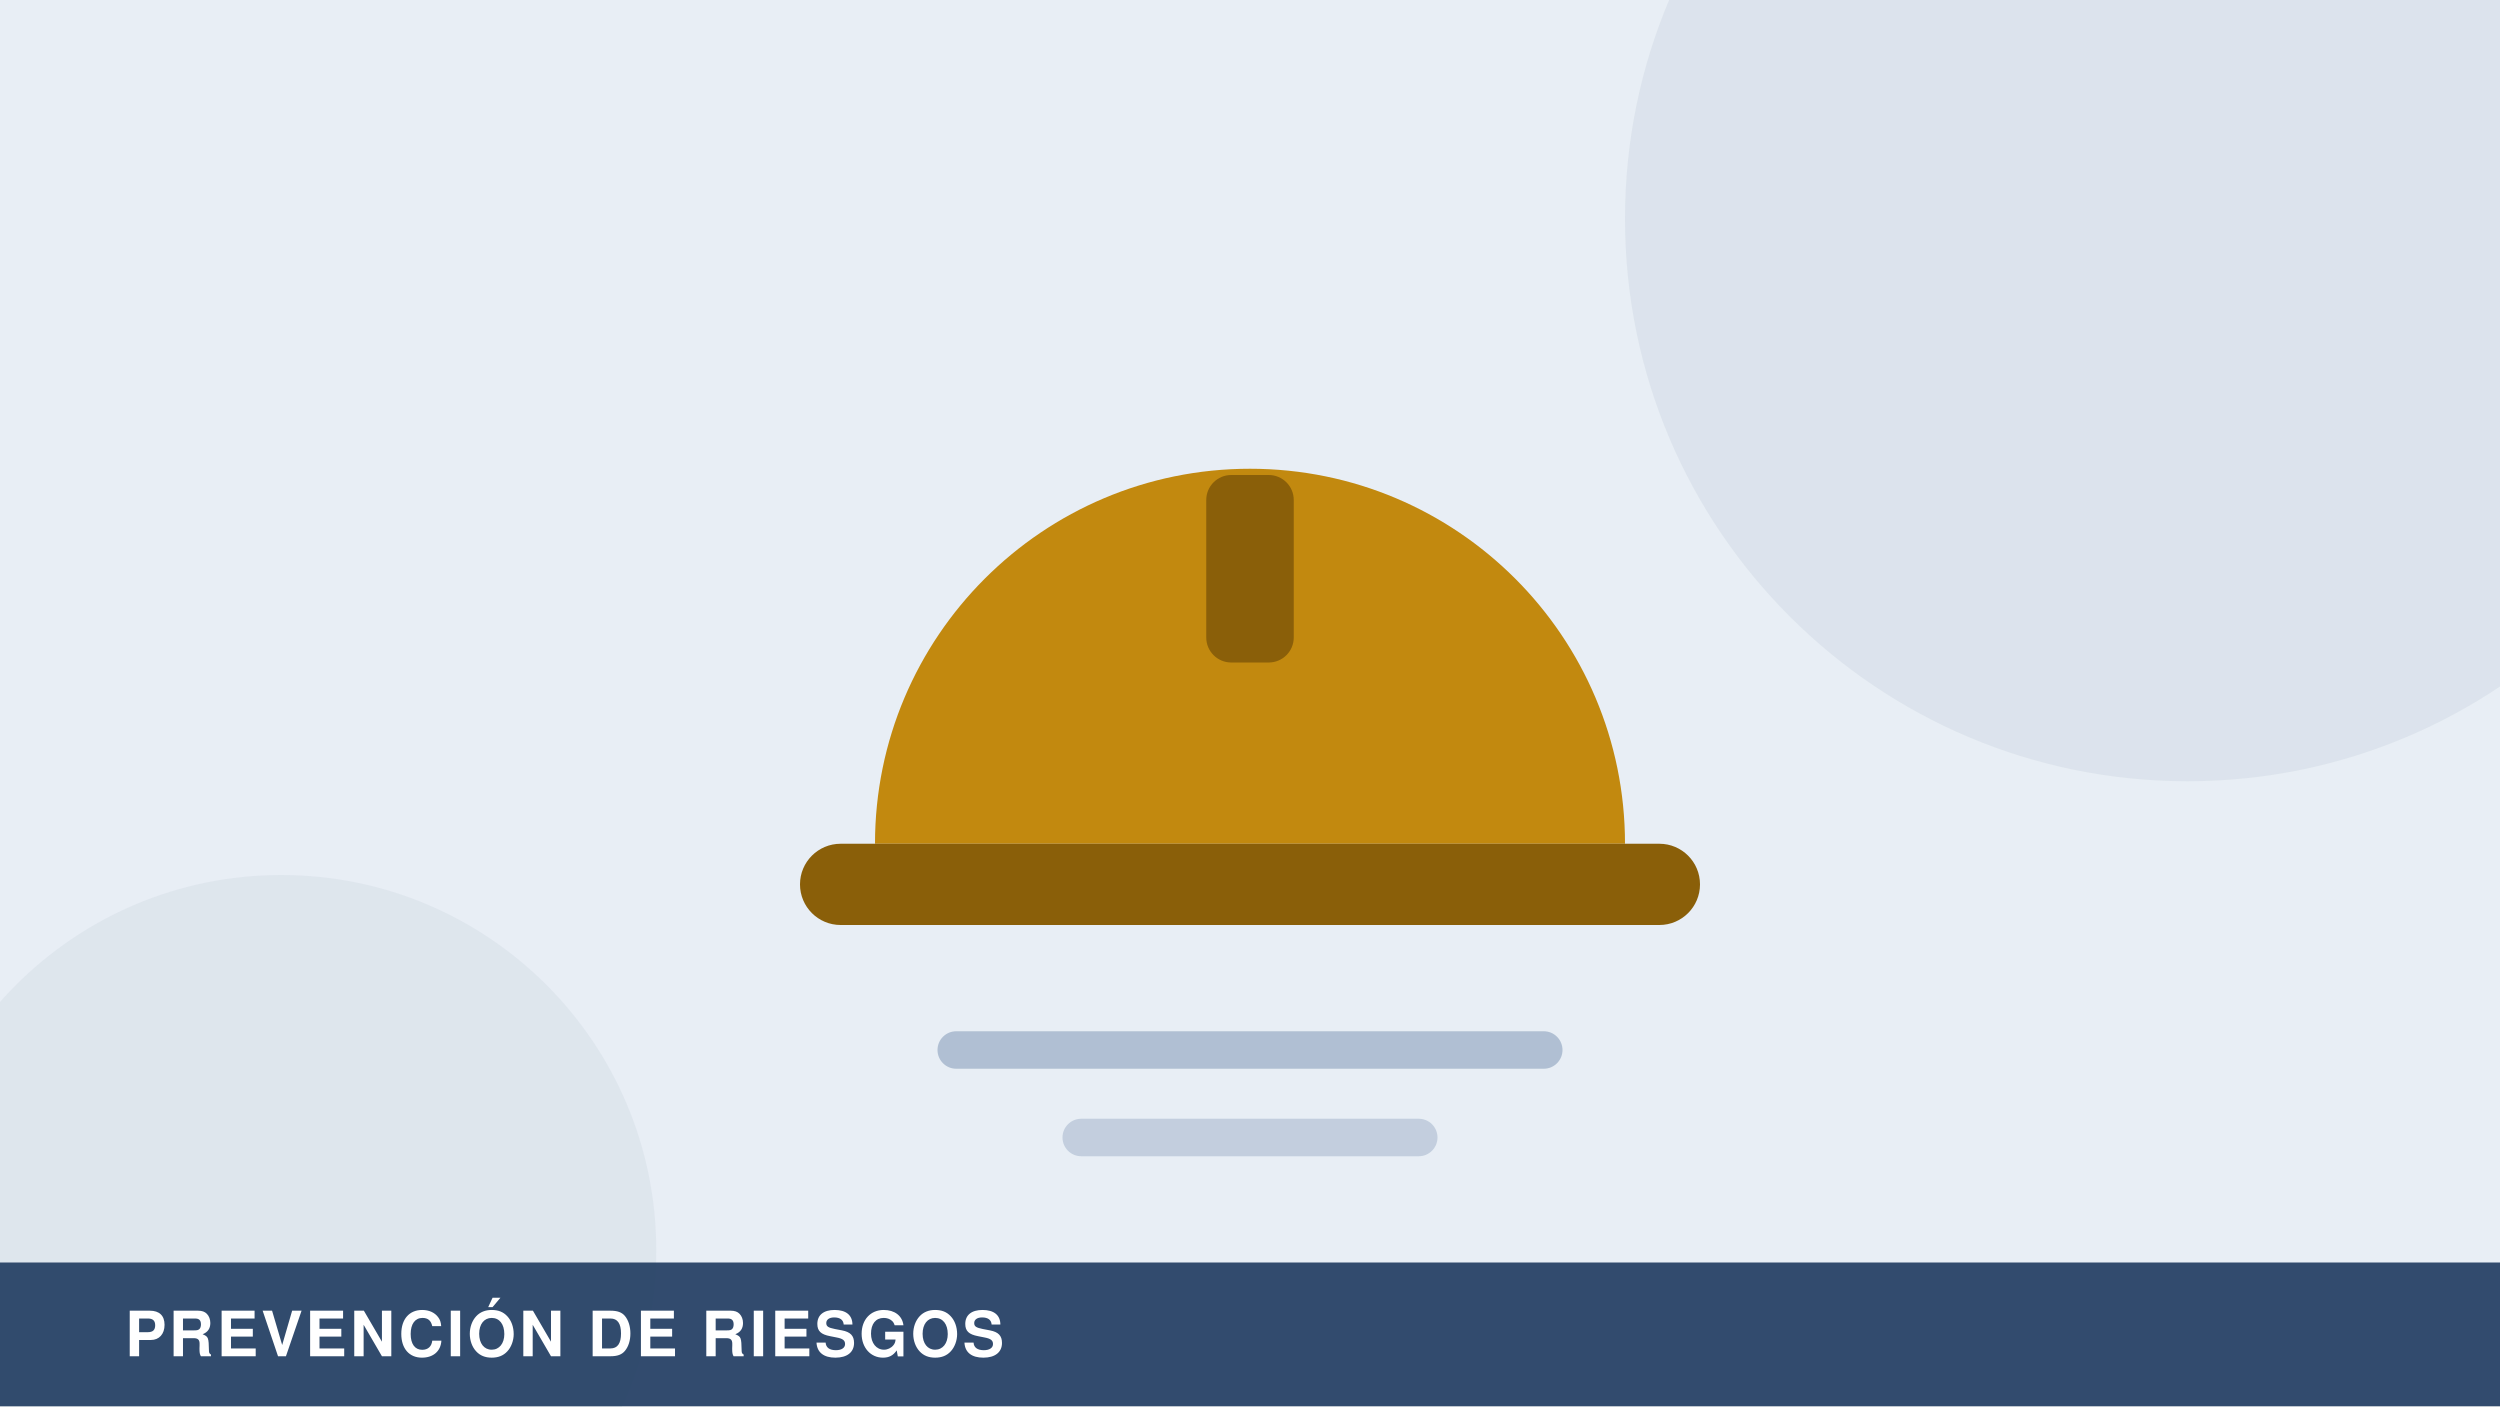
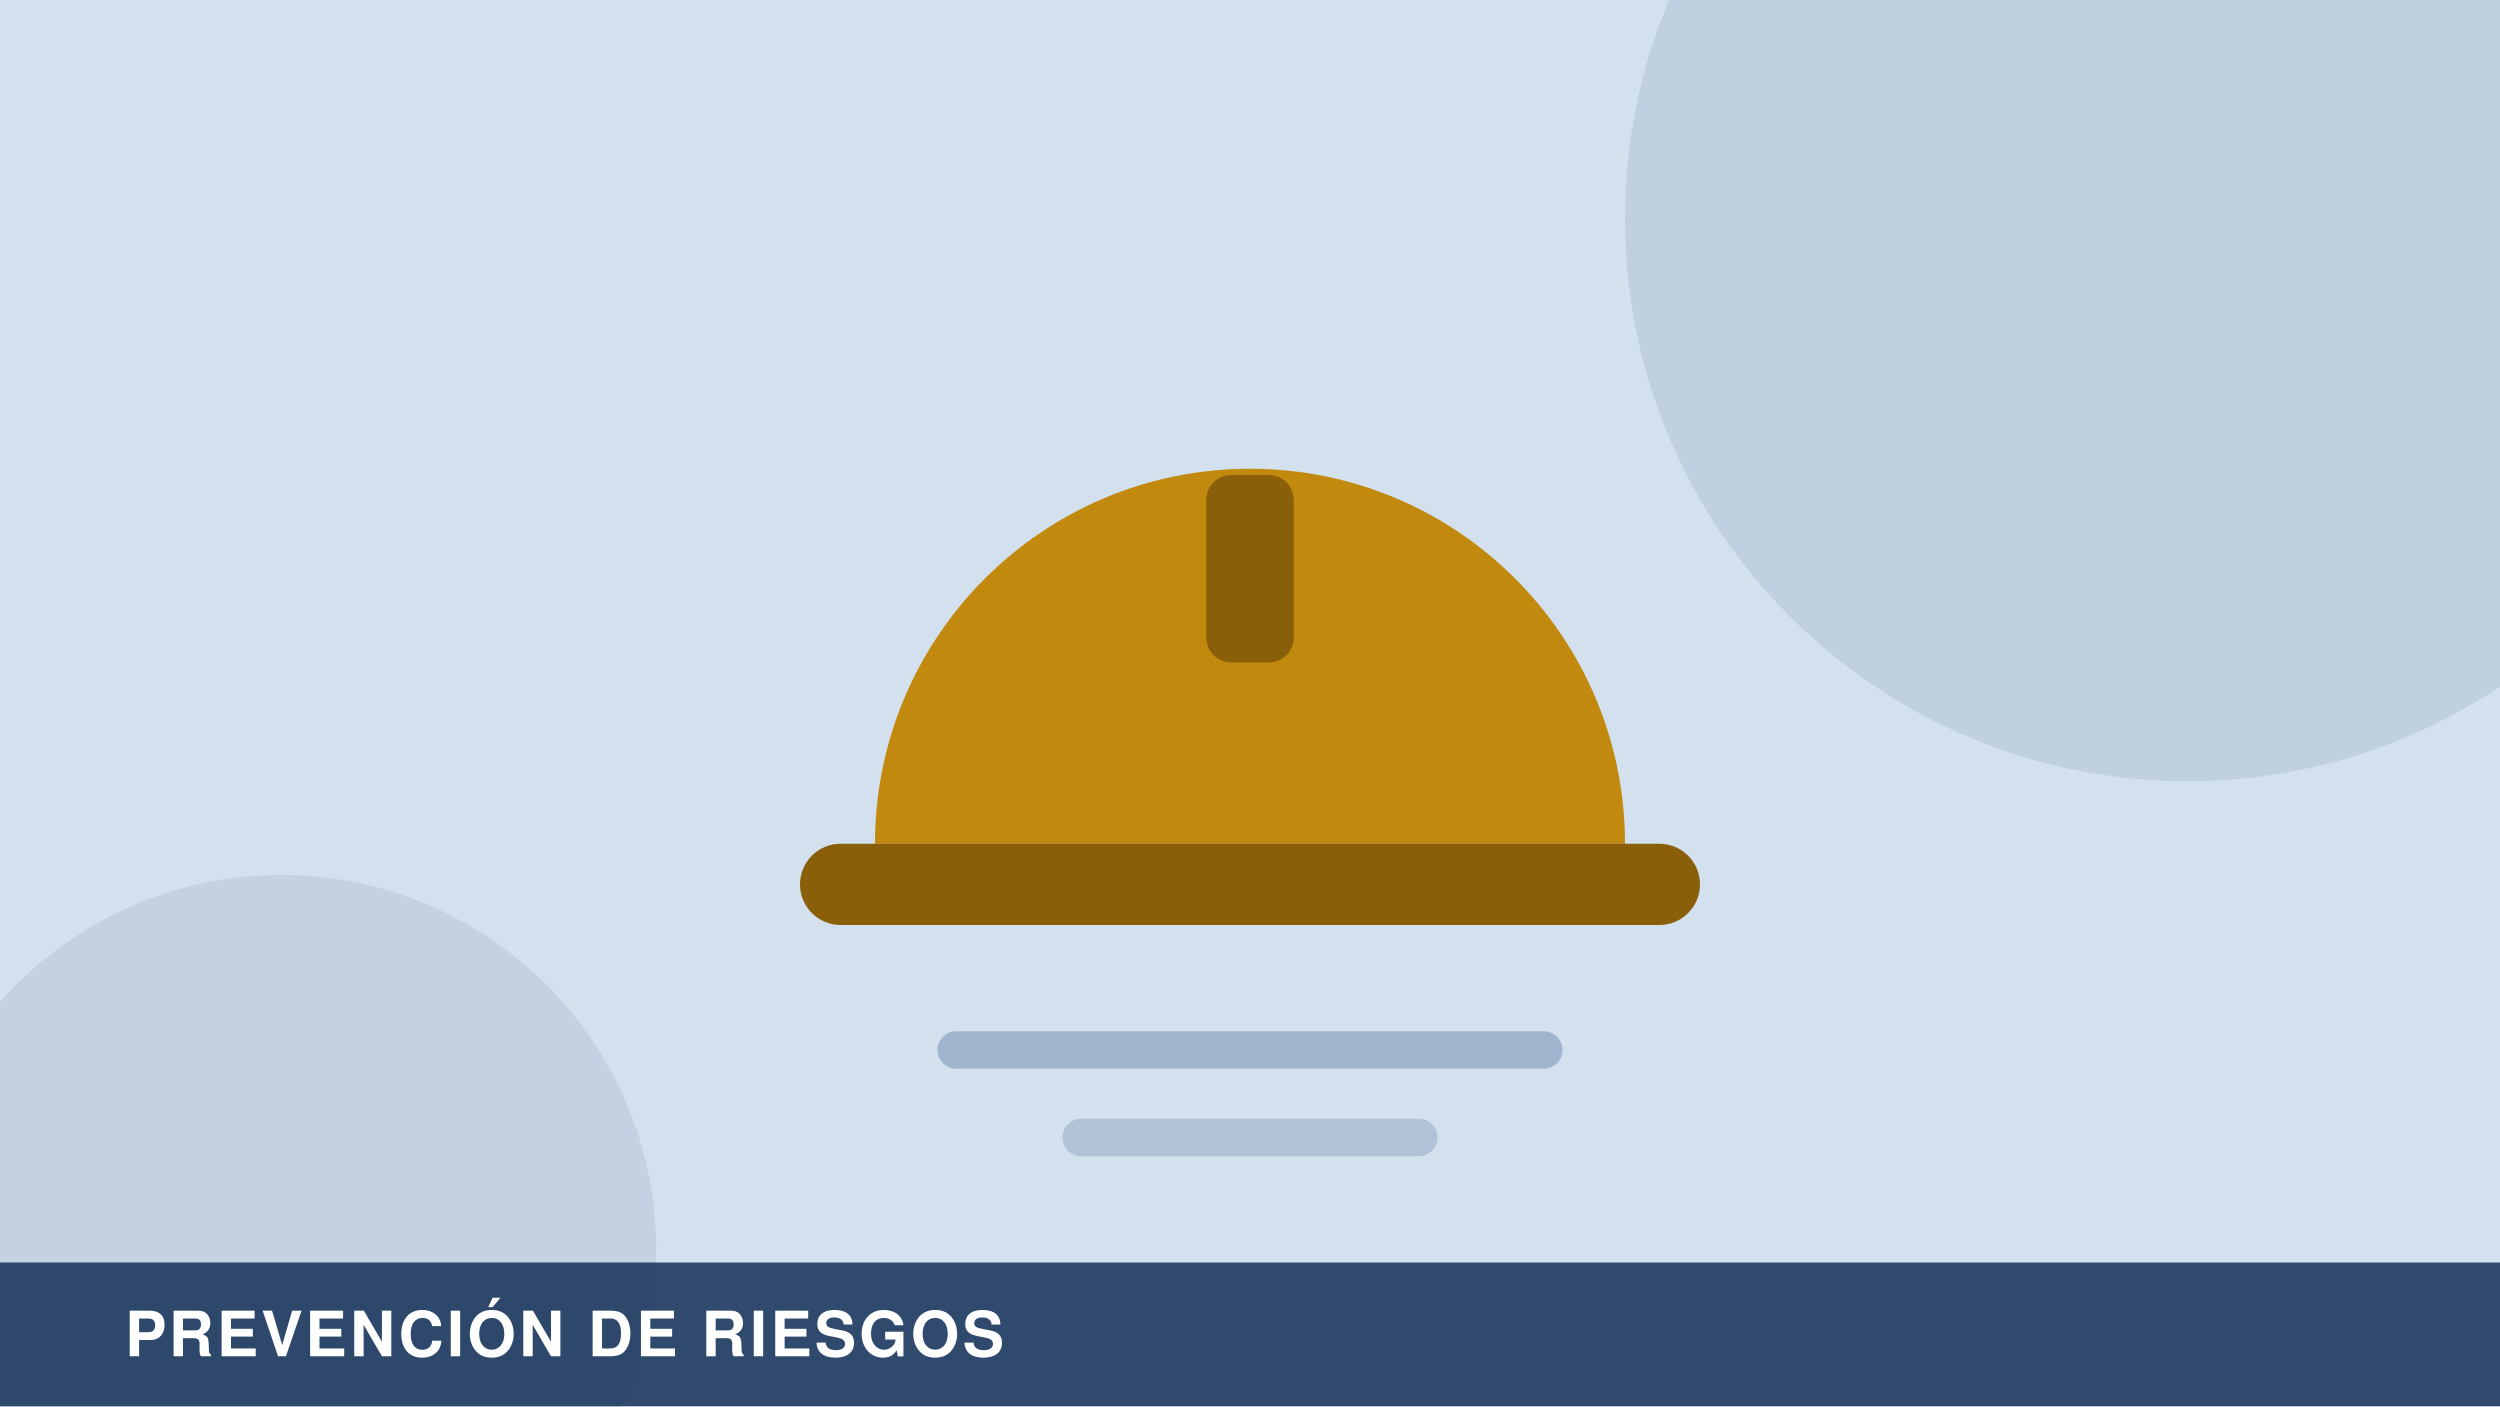
<svg xmlns="http://www.w3.org/2000/svg" viewBox="0 0 800 450" width="800" height="450">
-   <rect width="800" height="450" fill="#E8EEF5" />
-   <circle cx="700" cy="70" r="180" fill="#1E3A5F" opacity="0.06" />
-   <circle cx="90" cy="400" r="120" fill="#1E3A5F" opacity="0.05" />
+   <rect width="800" height="450" fill="#D3E0EE" />
+   <circle cx="700" cy="70" r="180" fill="#1E3A5F" opacity="0.10" />
+   <circle cx="90" cy="400" r="120" fill="#1E3A5F" opacity="0.09" />
  <path d="M280 270 a120 120 0 0 1 240 0 Z" fill="#C2890F" />
  <rect x="256" y="270" width="288" height="26" rx="13" fill="#8A5F09" />
  <rect x="386" y="152" width="28" height="60" rx="8" fill="#8A5F09" />
  <rect x="300" y="330" width="200" height="12" rx="6" fill="#2C5282" opacity="0.3" />
  <rect x="340" y="358" width="120" height="12" rx="6" fill="#2C5282" opacity="0.2" />
  <rect x="0" y="404" width="800" height="46" fill="#1E3A5F" opacity="0.9" />
  <text x="40" y="434" font-family="Helvetica,Arial,sans-serif" font-size="20" font-weight="bold" fill="#FFFFFF" letter-spacing="1">PREVENCIÓN DE RIESGOS</text>
</svg>
